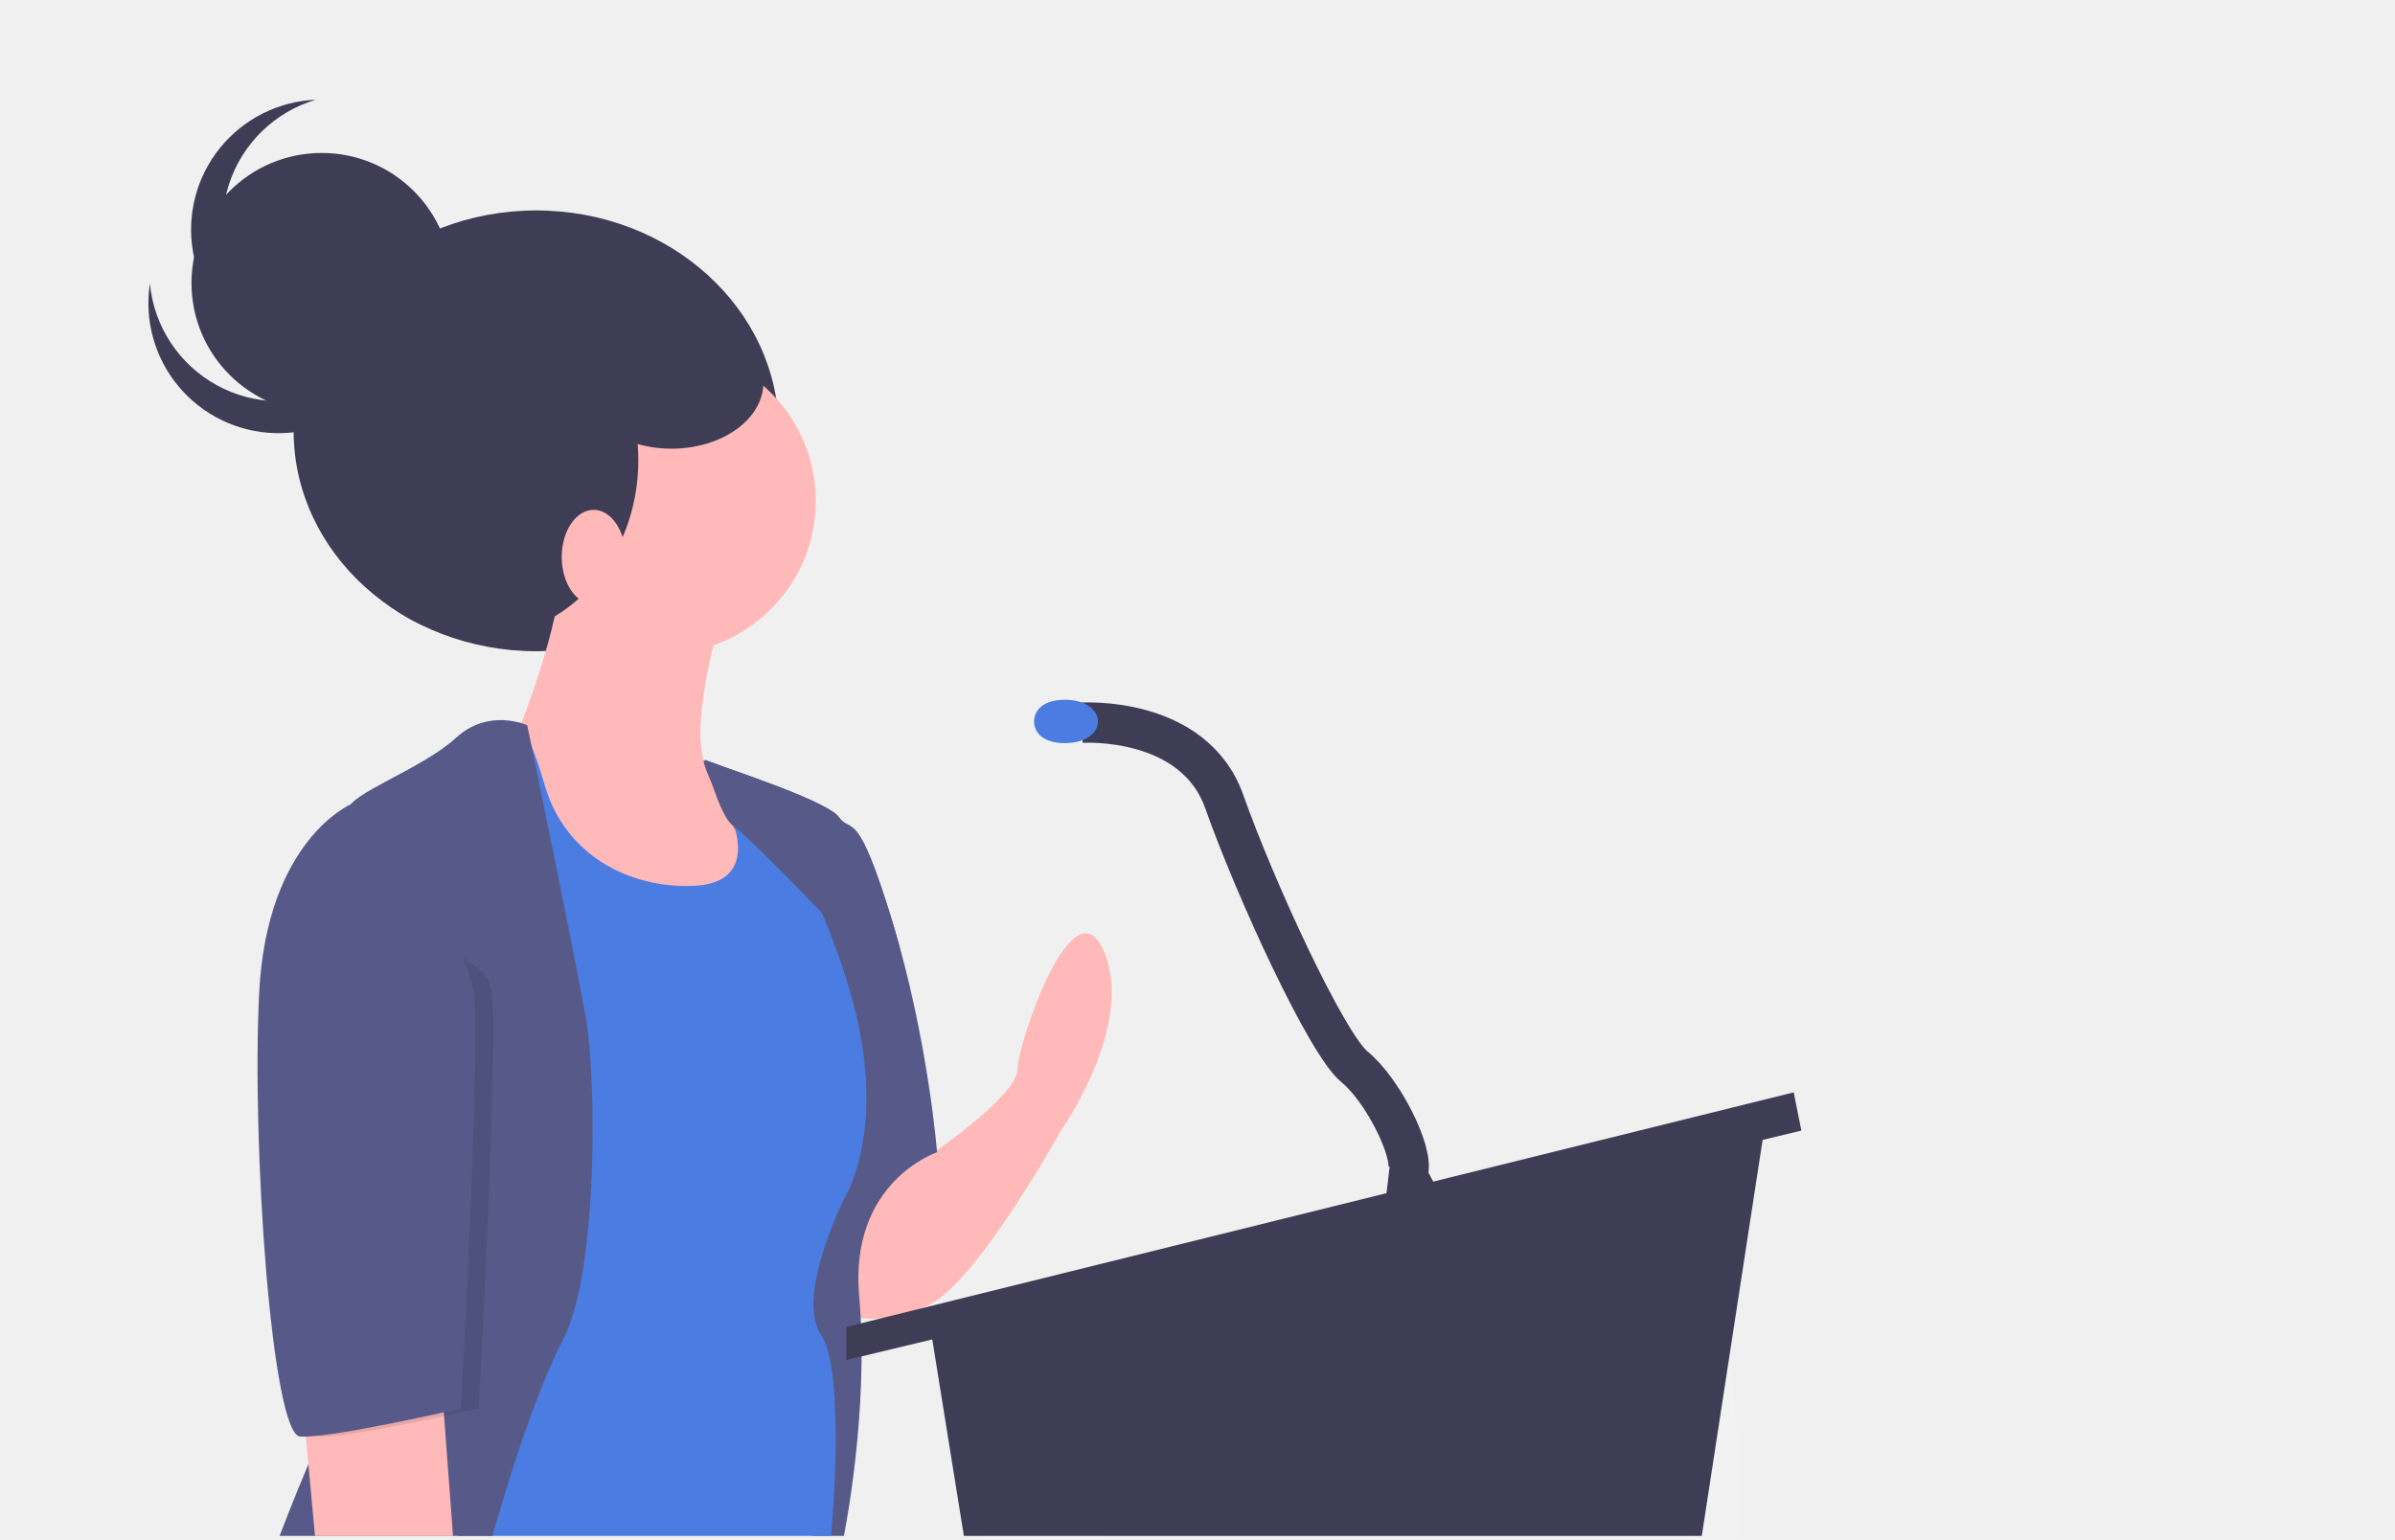
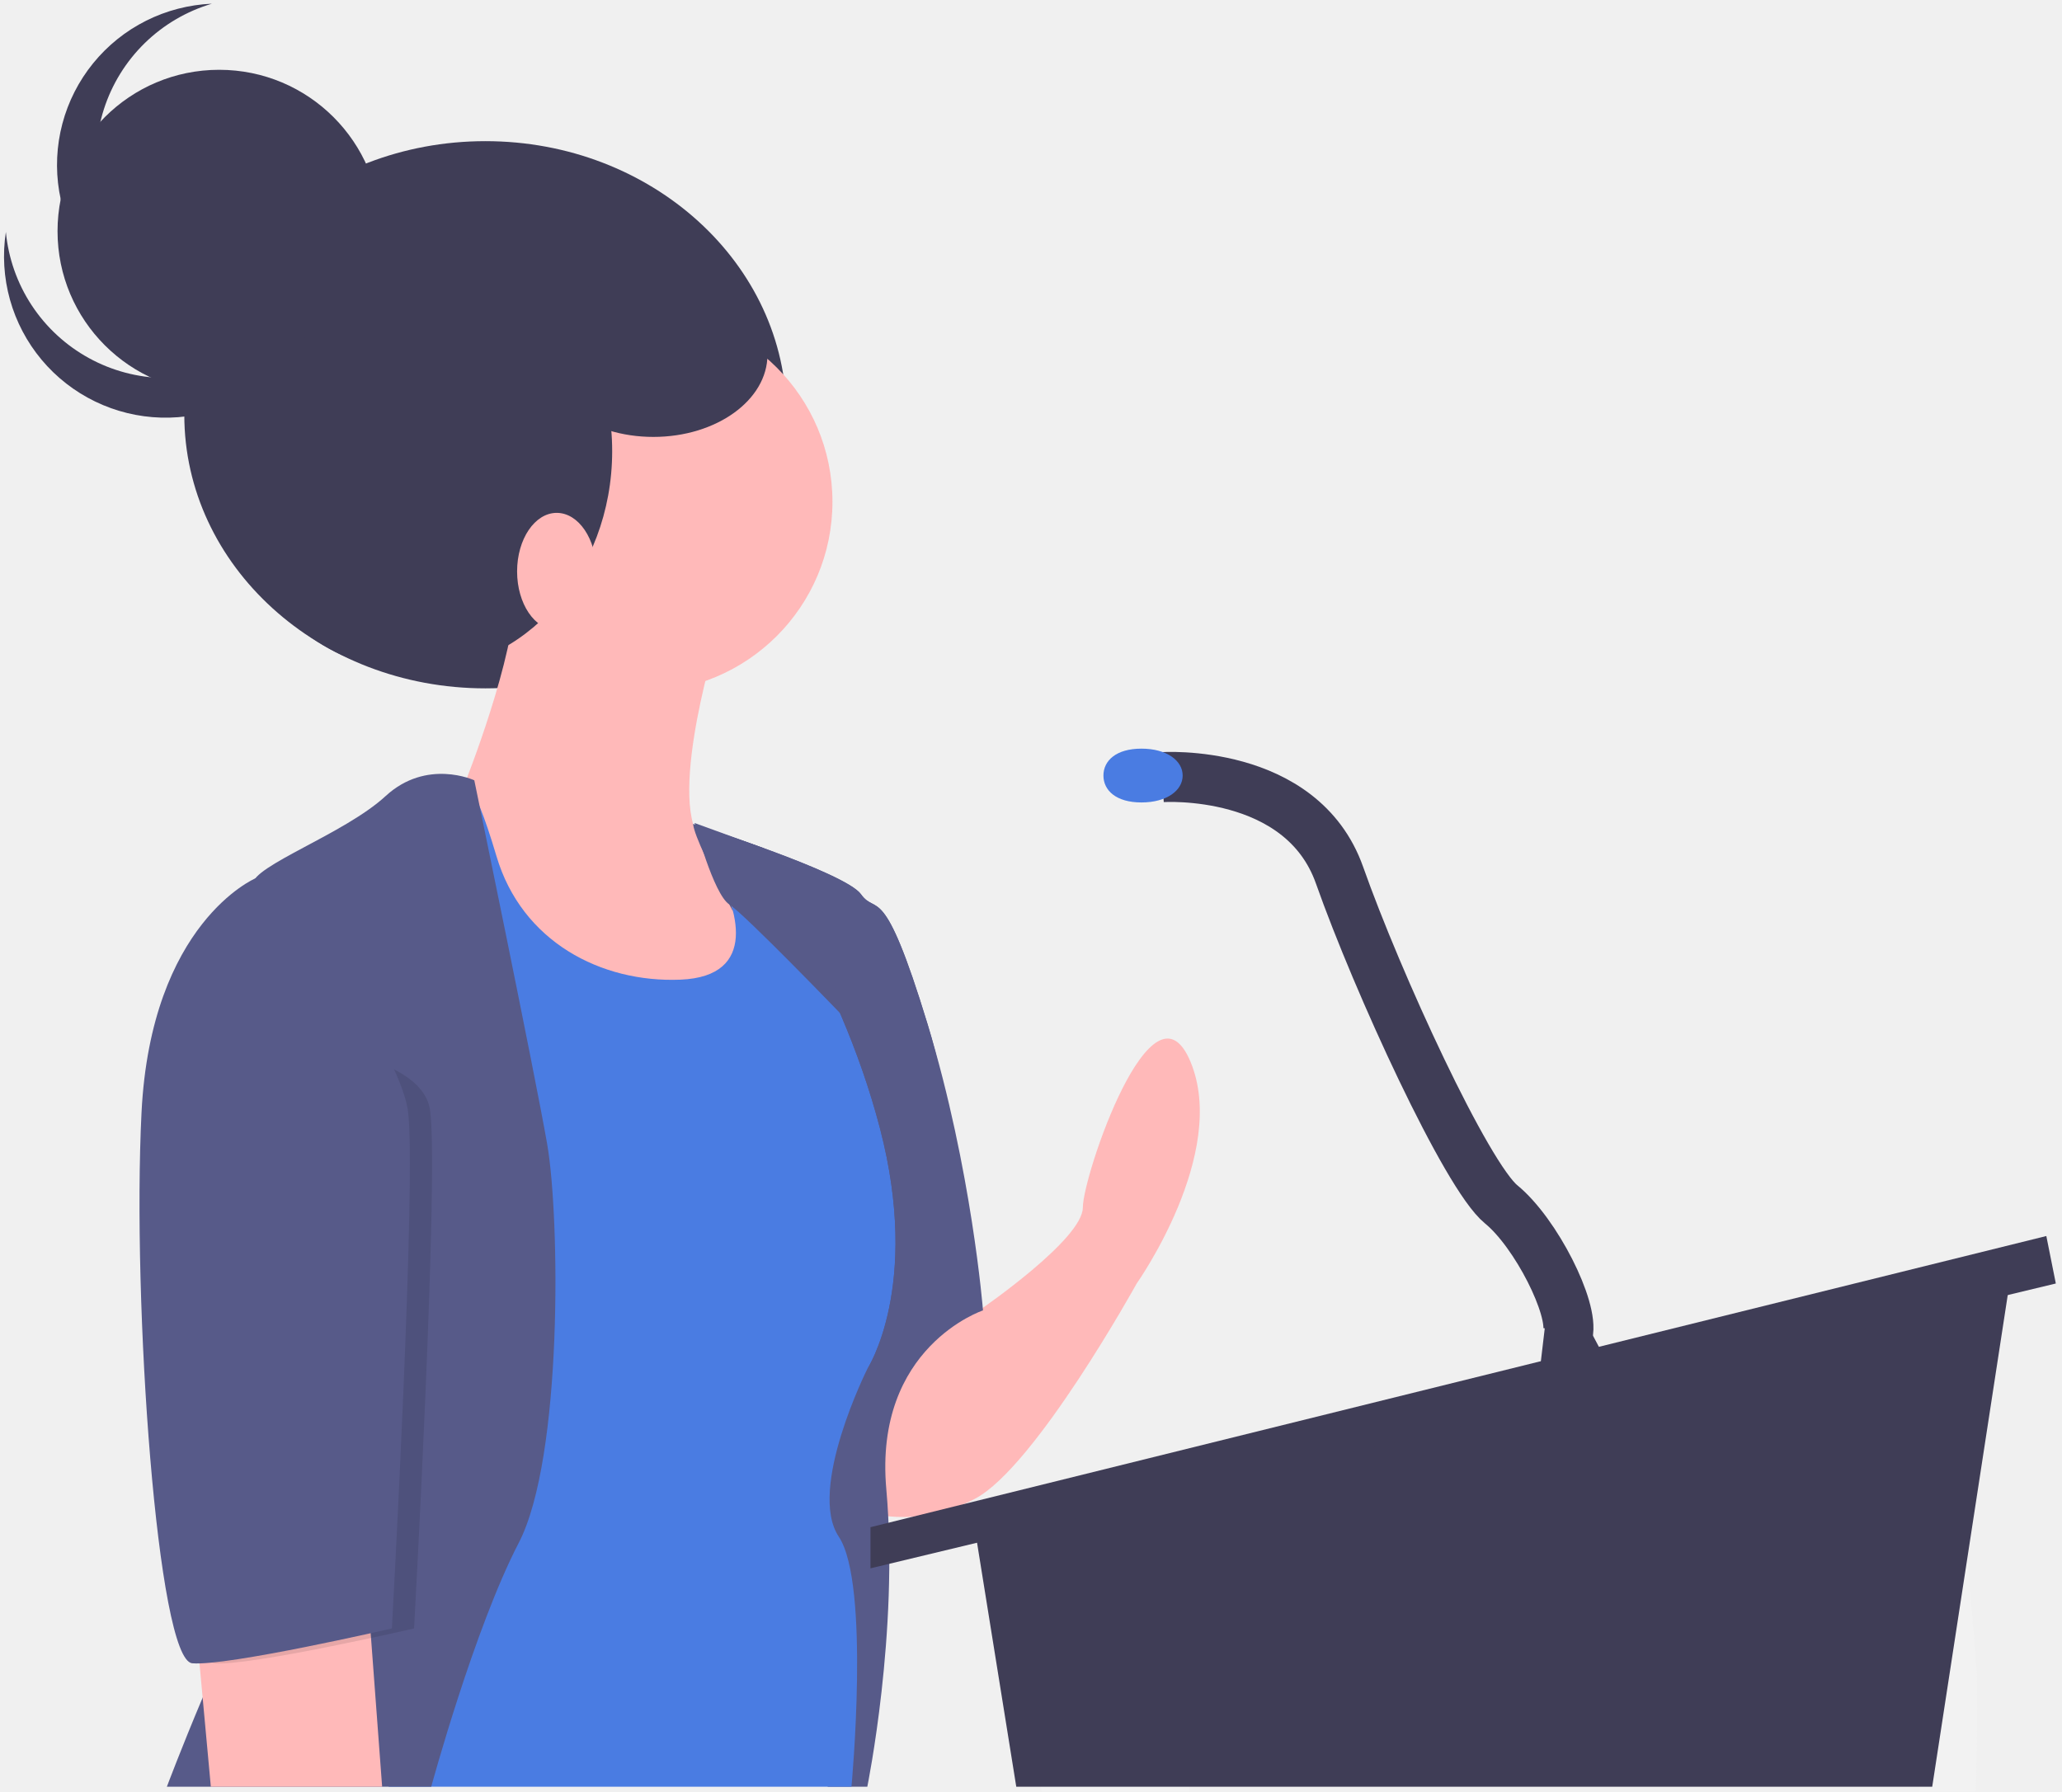
- <svg xmlns="http://www.w3.org/2000/svg" viewBox="0 0 297 191" fill="none">
-   <g clip-path="url(#clip0)">
-     <path d="M215.494 179.191L213.951 160.035L209.542 180.292C209.542 180.292 209.6 185.402 209.746 191H215.395C215.585 184.601 215.494 179.191 215.494 179.191Z" fill="#F2F2F2" />
-     <path d="M136.148 186.003C135.714 184.212 135.407 182.392 135.231 180.558L134.613 173.931C134.354 172.116 134.087 170.517 133.819 169.106C131.854 159.043 129.824 158.679 129.824 158.679C129.737 158.746 129.652 158.819 129.565 158.896C129.327 159.112 129.105 159.346 128.901 159.596C125.669 163.698 123.477 174.338 122.325 181.396C121.689 185.295 121.372 188.1 121.372 188.1C121.372 188.1 121.66 189.295 122.053 191H136.8C136.744 189.317 136.526 187.644 136.148 186.003V186.003Z" fill="#F2F2F2" />
-     <path d="M66.493 80.78C83.105 80.78 96.573 68.54 96.573 53.442C96.573 38.344 83.105 26.104 66.493 26.104C49.88 26.104 36.413 38.344 36.413 53.442C36.413 68.54 49.88 80.78 66.493 80.78Z" fill="#3F3D56" />
-     <path d="M116.045 142.776C116.045 142.776 126.178 135.819 126.178 132.656C126.178 129.494 133.144 108.94 136.943 118.11C140.743 127.281 131.56 140.246 131.56 140.246C131.56 140.246 121.428 158.587 115.412 161.749C109.396 164.911 104.33 163.014 104.33 163.014V154.476L110.119 145.92C110.774 144.952 111.657 144.159 112.69 143.61C113.723 143.062 114.875 142.776 116.045 142.776V142.776Z" fill="#FFB9B9" />
-     <path d="M87.246 94.341C87.246 94.341 102.43 99.136 104.013 101.35C105.596 103.564 106.23 99.769 110.662 114.315C115.095 128.862 116.204 142.934 116.204 142.934C116.204 142.934 105.28 146.57 106.546 160.8C107.813 175.03 104.646 190.526 104.646 190.526H100.694L91.981 163.646L102.43 122.853C102.43 122.853 87.576 97.768 87.246 94.341Z" fill="#575A89" />
-     <path d="M82.166 81.112C92.658 81.112 101.164 72.617 101.164 62.138C101.164 51.66 92.658 43.165 82.166 43.165C71.674 43.165 63.168 51.66 63.168 62.138C63.168 72.617 71.674 81.112 82.166 81.112Z" fill="#FFB9B9" />
-     <path d="M89.448 76.368C89.448 76.368 84.066 94.077 88.815 96.607C93.565 99.137 98.947 110.521 98.947 110.521L90.715 119.691H71.717L63.168 110.205L59.685 94.077L64.434 90.282C64.434 90.282 69.501 77.633 69.501 70.993C69.501 64.352 89.448 76.368 89.448 76.368Z" fill="#FFB9B9" />
-     <path d="M91.032 95.974C91.032 95.974 87.232 95.026 89.448 98.82C91.665 102.615 93.881 109.572 85.966 109.888C78.05 110.205 70.134 106.094 67.601 97.555C65.068 89.017 64.118 89.65 63.168 89.966C62.218 90.282 52.086 100.718 52.086 100.718L55.569 120.324L56.835 190.526H103.064C103.064 190.526 104.963 170.287 101.797 165.544C98.631 160.801 104.647 148.784 104.647 148.784C104.647 148.784 110.029 140.562 105.913 124.751C101.797 108.94 92.615 95.974 91.032 95.974Z" fill="#4A7CE2" />
-     <path d="M65.384 89.966C65.384 89.966 60.635 87.752 56.518 91.547C52.402 95.342 43.22 98.504 43.22 100.401C43.22 102.299 51.136 156.373 45.753 165.86C40.37 175.347 34.671 190.526 34.671 190.526H61.082C61.082 190.526 65.384 174.714 69.817 166.176C74.25 157.638 73.933 133.605 72.667 126.332C71.4 119.059 65.384 89.966 65.384 89.966Z" fill="#575A89" />
-     <path d="M37.521 173.766L39.063 190.526H56.176L54.619 169.655L37.521 173.766Z" fill="#FFB9B9" />
-     <path d="M115.412 164.911L119.528 190.526H211.035L218.95 138.981L115.412 164.911Z" fill="#3F3D56" />
-     <path d="M222.434 135.502L223.383 140.246L104.963 168.706V164.595L222.434 135.502Z" fill="#3F3D56" />
-     <path d="M172.406 144.04L171.772 149.416L178.738 148.468L175.889 143.092L172.406 144.04Z" fill="#3F3D56" />
-     <path d="M134.093 89.65C134.093 89.65 148.025 88.701 151.825 99.453C155.624 110.204 164.49 129.494 167.973 132.34C171.456 135.186 175.255 142.776 174.622 145.305" stroke="#3F3D56" stroke-width="5" stroke-miterlimit="10" />
-     <path d="M136.152 89.492C136.152 90.976 134.571 92.18 132.035 92.18C129.5 92.18 128.236 90.976 128.236 89.492C128.236 88.007 129.5 86.804 132.035 86.804C134.571 86.804 136.152 88.007 136.152 89.492Z" fill="#4A7CE2" />
-     <path d="M112.721 138.823C112.721 138.823 115.095 128.862 110.662 114.316C106.23 99.769 105.596 103.564 104.013 101.35C102.43 99.137 87.246 94.342 87.246 94.342C87.354 95.468 89.031 98.932 91.234 103.077C90.837 101.583 90.236 100.151 89.448 98.82C87.232 95.026 91.031 95.975 91.031 95.975C92.615 95.975 101.797 108.94 105.913 124.751C110.029 140.562 104.646 148.784 104.646 148.784L112.721 138.823Z" fill="#575A89" />
-     <path d="M87.39 94.235C87.39 94.235 89.265 101.337 90.86 102.371C92.456 103.406 101.92 113.226 101.92 113.226L100.689 105.303L95.623 97.714L94.275 96.737L87.39 94.235Z" fill="#575A89" />
-     <path opacity="0.1" d="M45.278 116.055L45.72 99.769C45.72 99.769 35.304 104.196 34.355 123.17C33.405 142.143 35.938 177.877 39.421 178.193C42.904 178.509 59.368 174.714 59.368 174.714C59.368 174.714 61.901 128.862 60.952 122.853C60.002 116.845 45.278 116.055 45.278 116.055Z" fill="black" />
-     <path d="M46.07 99.769H43.504C43.504 99.769 33.088 104.196 32.138 123.17C31.188 142.143 33.721 177.877 37.204 178.193C40.687 178.509 57.152 174.714 57.152 174.714C57.152 174.714 59.685 128.862 58.735 122.853C57.785 116.845 46.07 99.769 46.07 99.769Z" fill="#575A89" />
-     <path d="M59.527 79.056C70.369 79.056 79.158 69.217 79.158 57.079C79.158 44.941 70.369 35.101 59.527 35.101C48.685 35.101 39.895 44.941 39.895 57.079C39.895 69.217 48.685 79.056 59.527 79.056Z" fill="#3F3D56" />
-     <path d="M73.617 74.945C75.802 74.945 77.575 72.326 77.575 69.095C77.575 65.864 75.802 63.245 73.617 63.245C71.431 63.245 69.659 65.864 69.659 69.095C69.659 72.326 71.431 74.945 73.617 74.945Z" fill="#FFB9B9" />
-     <path d="M39.896 51.229C48.814 51.229 56.044 44.008 56.044 35.101C56.044 26.194 48.814 18.974 39.896 18.974C30.977 18.974 23.748 26.194 23.748 35.101C23.748 44.008 30.977 51.229 39.896 51.229Z" fill="#3F3D56" />
-     <path d="M41.982 48.021C39.636 49.213 37.034 49.815 34.403 49.773C31.771 49.731 29.189 49.047 26.883 47.781C24.576 46.514 22.614 44.704 21.168 42.508C19.722 40.311 18.835 37.795 18.586 35.178C18.241 37.437 18.381 39.743 18.996 41.944C19.611 44.145 20.688 46.19 22.154 47.944C23.62 49.698 25.443 51.121 27.502 52.118C29.561 53.115 31.808 53.664 34.095 53.728C36.382 53.792 38.657 53.37 40.768 52.49C42.879 51.61 44.779 50.291 46.342 48.622C47.904 46.953 49.094 44.971 49.832 42.808C50.57 40.645 50.839 38.351 50.621 36.076C50.237 38.61 49.253 41.016 47.75 43.093C46.248 45.171 44.27 46.86 41.982 48.021V48.021Z" fill="#3F3D56" />
-     <path d="M31.036 37.767C29.415 35.696 28.325 33.261 27.861 30.673C27.397 28.085 27.574 25.424 28.376 22.92C29.177 20.416 30.58 18.146 32.461 16.307C34.342 14.469 36.645 13.117 39.168 12.37C36.882 12.466 34.643 13.045 32.598 14.07C30.553 15.095 28.75 16.543 27.308 18.317C25.866 20.091 24.817 22.15 24.232 24.359C23.647 26.569 23.539 28.877 23.915 31.131C24.291 33.385 25.142 35.533 26.412 37.434C27.682 39.334 29.342 40.944 31.282 42.155C33.222 43.366 35.398 44.152 37.665 44.46C39.932 44.768 42.239 44.592 44.432 43.942C41.868 44.052 39.315 43.549 36.986 42.474C34.656 41.4 32.616 39.786 31.036 37.767Z" fill="#3F3D56" />
-     <path d="M83.274 55.656C89.57 55.656 94.673 51.975 94.673 47.434C94.673 42.893 89.57 39.212 83.274 39.212C76.979 39.212 71.876 42.893 71.876 47.434C71.876 51.975 76.979 55.656 83.274 55.656Z" fill="#3F3D56" />
-   </g>
-   <defs>
-     <clipPath id="clip0">
-       <rect width="297" height="191" fill="white" />
-     </clipPath>
-   </defs>
+ <svg xmlns="http://www.w3.org/2000/svg" width="206" height="179" viewBox="0 0 206 179" fill="none">
+   <path d="M197.494 167.191L195.951 148.035L191.542 168.292C191.542 168.292 191.6 173.402 191.746 179H197.395C197.585 172.601 197.494 167.191 197.494 167.191Z" fill="#F2F2F2" />
+   <path d="M118.148 174.003C117.714 172.212 117.407 170.392 117.231 168.558L116.613 161.931C116.354 160.116 116.087 158.517 115.819 157.106C113.854 147.043 111.824 146.679 111.824 146.679C111.737 146.746 111.652 146.819 111.565 146.896C111.327 147.112 111.105 147.346 110.901 147.596C107.669 151.698 105.477 162.338 104.325 169.396C103.689 173.295 103.372 176.1 103.372 176.1C103.372 176.1 103.66 177.295 104.053 179H118.8C118.744 177.317 118.526 175.644 118.148 174.003V174.003Z" fill="#F2F2F2" />
+   <path d="M48.493 68.78C65.105 68.78 78.573 56.54 78.573 41.442C78.573 26.344 65.105 14.104 48.493 14.104C31.88 14.104 18.413 26.344 18.413 41.442C18.413 56.54 31.88 68.78 48.493 68.78Z" fill="#3F3D56" />
+   <path d="M98.045 130.776C98.045 130.776 108.178 123.819 108.178 120.656C108.178 117.494 115.144 96.939 118.943 106.11C122.743 115.281 113.56 128.246 113.56 128.246C113.56 128.246 103.428 146.587 97.412 149.749C91.396 152.911 86.33 151.014 86.33 151.014V142.476L92.119 133.92C92.774 132.952 93.657 132.159 94.69 131.61C95.723 131.062 96.875 130.776 98.045 130.776V130.776Z" fill="#FFB9B9" />
+   <path d="M69.246 82.341C69.246 82.341 84.43 87.136 86.013 89.35C87.596 91.564 88.23 87.769 92.662 102.315C97.095 116.862 98.204 130.934 98.204 130.934C98.204 130.934 87.28 134.57 88.546 148.8C89.813 163.03 86.647 178.526 86.647 178.526H82.694L73.981 151.646L84.43 110.853C84.43 110.853 69.576 85.768 69.246 82.341Z" fill="#575A89" />
+   <path d="M64.166 69.112C74.658 69.112 83.164 60.617 83.164 50.138C83.164 39.66 74.658 31.165 64.166 31.165C53.674 31.165 45.168 39.66 45.168 50.138C45.168 60.617 53.674 69.112 64.166 69.112Z" fill="#FFB9B9" />
+   <path d="M71.448 64.368C71.448 64.368 66.066 82.077 70.815 84.607C75.565 87.137 80.947 98.521 80.947 98.521L72.715 107.691H53.717L45.168 98.204L41.685 82.077L46.434 78.282C46.434 78.282 51.501 65.633 51.501 58.993C51.501 52.352 71.448 64.368 71.448 64.368Z" fill="#FFB9B9" />
+   <path d="M73.032 83.974C73.032 83.974 69.232 83.026 71.448 86.82C73.665 90.615 75.881 97.572 67.966 97.888C60.05 98.204 52.134 94.094 49.601 85.555C47.068 77.017 46.118 77.65 45.168 77.966C44.218 78.282 34.086 88.718 34.086 88.718L37.569 108.324L38.835 178.526H85.064C85.064 178.526 86.963 158.287 83.797 153.544C80.631 148.801 86.647 136.784 86.647 136.784C86.647 136.784 92.029 128.562 87.913 112.751C83.797 96.94 74.615 83.974 73.032 83.974Z" fill="#4A7CE2" />
+   <path d="M47.384 77.966C47.384 77.966 42.635 75.752 38.518 79.547C34.402 83.342 25.22 86.504 25.22 88.401C25.22 90.299 33.136 144.373 27.753 153.86C22.37 163.347 16.671 178.526 16.671 178.526H43.082C43.082 178.526 47.384 162.714 51.817 154.176C56.25 145.638 55.933 121.605 54.667 114.332C53.4 107.059 47.384 77.966 47.384 77.966Z" fill="#575A89" />
+   <path d="M19.521 161.766L21.063 178.526H38.176L36.619 157.655L19.521 161.766Z" fill="#FFB9B9" />
+   <path d="M97.412 152.911L101.528 178.526H193.035L200.95 126.981L97.412 152.911Z" fill="#3F3D56" />
+   <path d="M204.434 123.502L205.383 128.246L86.963 156.706V152.595L204.434 123.502Z" fill="#3F3D56" />
+   <path d="M154.406 132.04L153.772 137.416L160.738 136.468L157.889 131.092L154.406 132.04Z" fill="#3F3D56" />
+   <path d="M116.093 77.65C116.093 77.65 130.025 76.701 133.825 87.453C137.624 98.204 146.49 117.494 149.973 120.34C153.456 123.186 157.255 130.776 156.622 133.305" stroke="#3F3D56" stroke-width="5" stroke-miterlimit="10" />
+   <path d="M118.152 77.492C118.152 78.976 116.571 80.18 114.035 80.18C111.5 80.18 110.236 78.976 110.236 77.492C110.236 76.007 111.5 74.804 114.035 74.804C116.571 74.804 118.152 76.007 118.152 77.492Z" fill="#4A7CE2" />
+   <path d="M94.721 126.823C94.721 126.823 97.095 116.862 92.662 102.316C88.23 87.769 87.596 91.564 86.013 89.35C84.43 87.137 69.246 82.342 69.246 82.342C69.354 83.468 71.031 86.932 73.234 91.077C72.837 89.583 72.236 88.151 71.448 86.82C69.232 83.026 73.031 83.975 73.031 83.975C74.615 83.975 83.797 96.94 87.913 112.751C92.029 128.562 86.647 136.784 86.647 136.784L94.721 126.823Z" fill="#575A89" />
+   <path d="M69.39 82.235C69.39 82.235 71.265 89.337 72.86 90.371C74.456 91.406 83.92 101.226 83.92 101.226L82.689 93.303L77.623 85.714L76.275 84.737L69.39 82.235Z" fill="#575A89" />
+   <path opacity="0.1" d="M27.278 104.055L27.72 87.769C27.72 87.769 17.305 92.196 16.355 111.17C15.405 130.143 17.938 165.877 21.421 166.193C24.904 166.509 41.368 162.714 41.368 162.714C41.368 162.714 43.901 116.862 42.952 110.853C42.002 104.845 27.278 104.055 27.278 104.055Z" fill="black" />
+   <path d="M28.07 87.769H25.503C25.503 87.769 15.088 92.196 14.138 111.17C13.188 130.143 15.721 165.877 19.204 166.193C22.687 166.509 39.152 162.714 39.152 162.714C39.152 162.714 41.685 116.862 40.735 110.853C39.785 104.845 28.07 87.769 28.07 87.769Z" fill="#575A89" />
+   <path d="M41.527 67.056C52.369 67.056 61.158 57.217 61.158 45.079C61.158 32.941 52.369 23.101 41.527 23.101C30.685 23.101 21.895 32.941 21.895 45.079C21.895 57.217 30.685 67.056 41.527 67.056Z" fill="#3F3D56" />
+   <path d="M55.617 62.945C57.803 62.945 59.575 60.326 59.575 57.095C59.575 53.864 57.803 51.245 55.617 51.245C53.431 51.245 51.659 53.864 51.659 57.095C51.659 60.326 53.431 62.945 55.617 62.945Z" fill="#FFB9B9" />
+   <path d="M21.896 39.229C30.814 39.229 38.044 32.008 38.044 23.101C38.044 14.194 30.814 6.974 21.896 6.974C12.977 6.974 5.748 14.194 5.748 23.101C5.748 32.008 12.977 39.229 21.896 39.229Z" fill="#3F3D56" />
+   <path d="M23.982 36.021C21.637 37.213 19.034 37.815 16.403 37.773C13.771 37.731 11.189 37.047 8.883 35.781C6.576 34.514 4.614 32.704 3.168 30.508C1.722 28.311 0.836 25.795 0.586 23.178C0.241 25.437 0.381 27.743 0.996 29.944C1.611 32.145 2.688 34.19 4.154 35.944C5.62 37.698 7.443 39.121 9.502 40.118C11.561 41.115 13.808 41.664 16.095 41.728C18.382 41.792 20.657 41.37 22.768 40.49C24.879 39.61 26.779 38.291 28.342 36.622C29.904 34.953 31.094 32.971 31.832 30.808C32.57 28.645 32.839 26.351 32.621 24.076C32.237 26.61 31.253 29.016 29.75 31.093C28.248 33.171 26.27 34.86 23.982 36.021V36.021Z" fill="#3F3D56" />
+   <path d="M13.036 25.767C11.415 23.696 10.325 21.261 9.861 18.673C9.397 16.085 9.574 13.424 10.376 10.92C11.177 8.416 12.58 6.146 14.461 4.307C16.342 2.469 18.645 1.117 21.168 0.37C18.882 0.466 16.643 1.045 14.598 2.07C12.553 3.095 10.75 4.543 9.308 6.317C7.865 8.091 6.817 10.15 6.232 12.359C5.647 14.569 5.539 16.877 5.915 19.131C6.291 21.384 7.142 23.533 8.412 25.434C9.682 27.334 11.342 28.944 13.282 30.155C15.222 31.366 17.398 32.152 19.665 32.46C21.932 32.768 24.239 32.592 26.432 31.942C23.868 32.052 21.315 31.549 18.985 30.474C16.656 29.4 14.616 27.786 13.036 25.767Z" fill="#3F3D56" />
+   <path d="M65.274 43.656C71.57 43.656 76.673 39.975 76.673 35.434C76.673 30.893 71.57 27.212 65.274 27.212C58.979 27.212 53.876 30.893 53.876 35.434C53.876 39.975 58.979 43.656 65.274 43.656Z" fill="#3F3D56" />
</svg>
